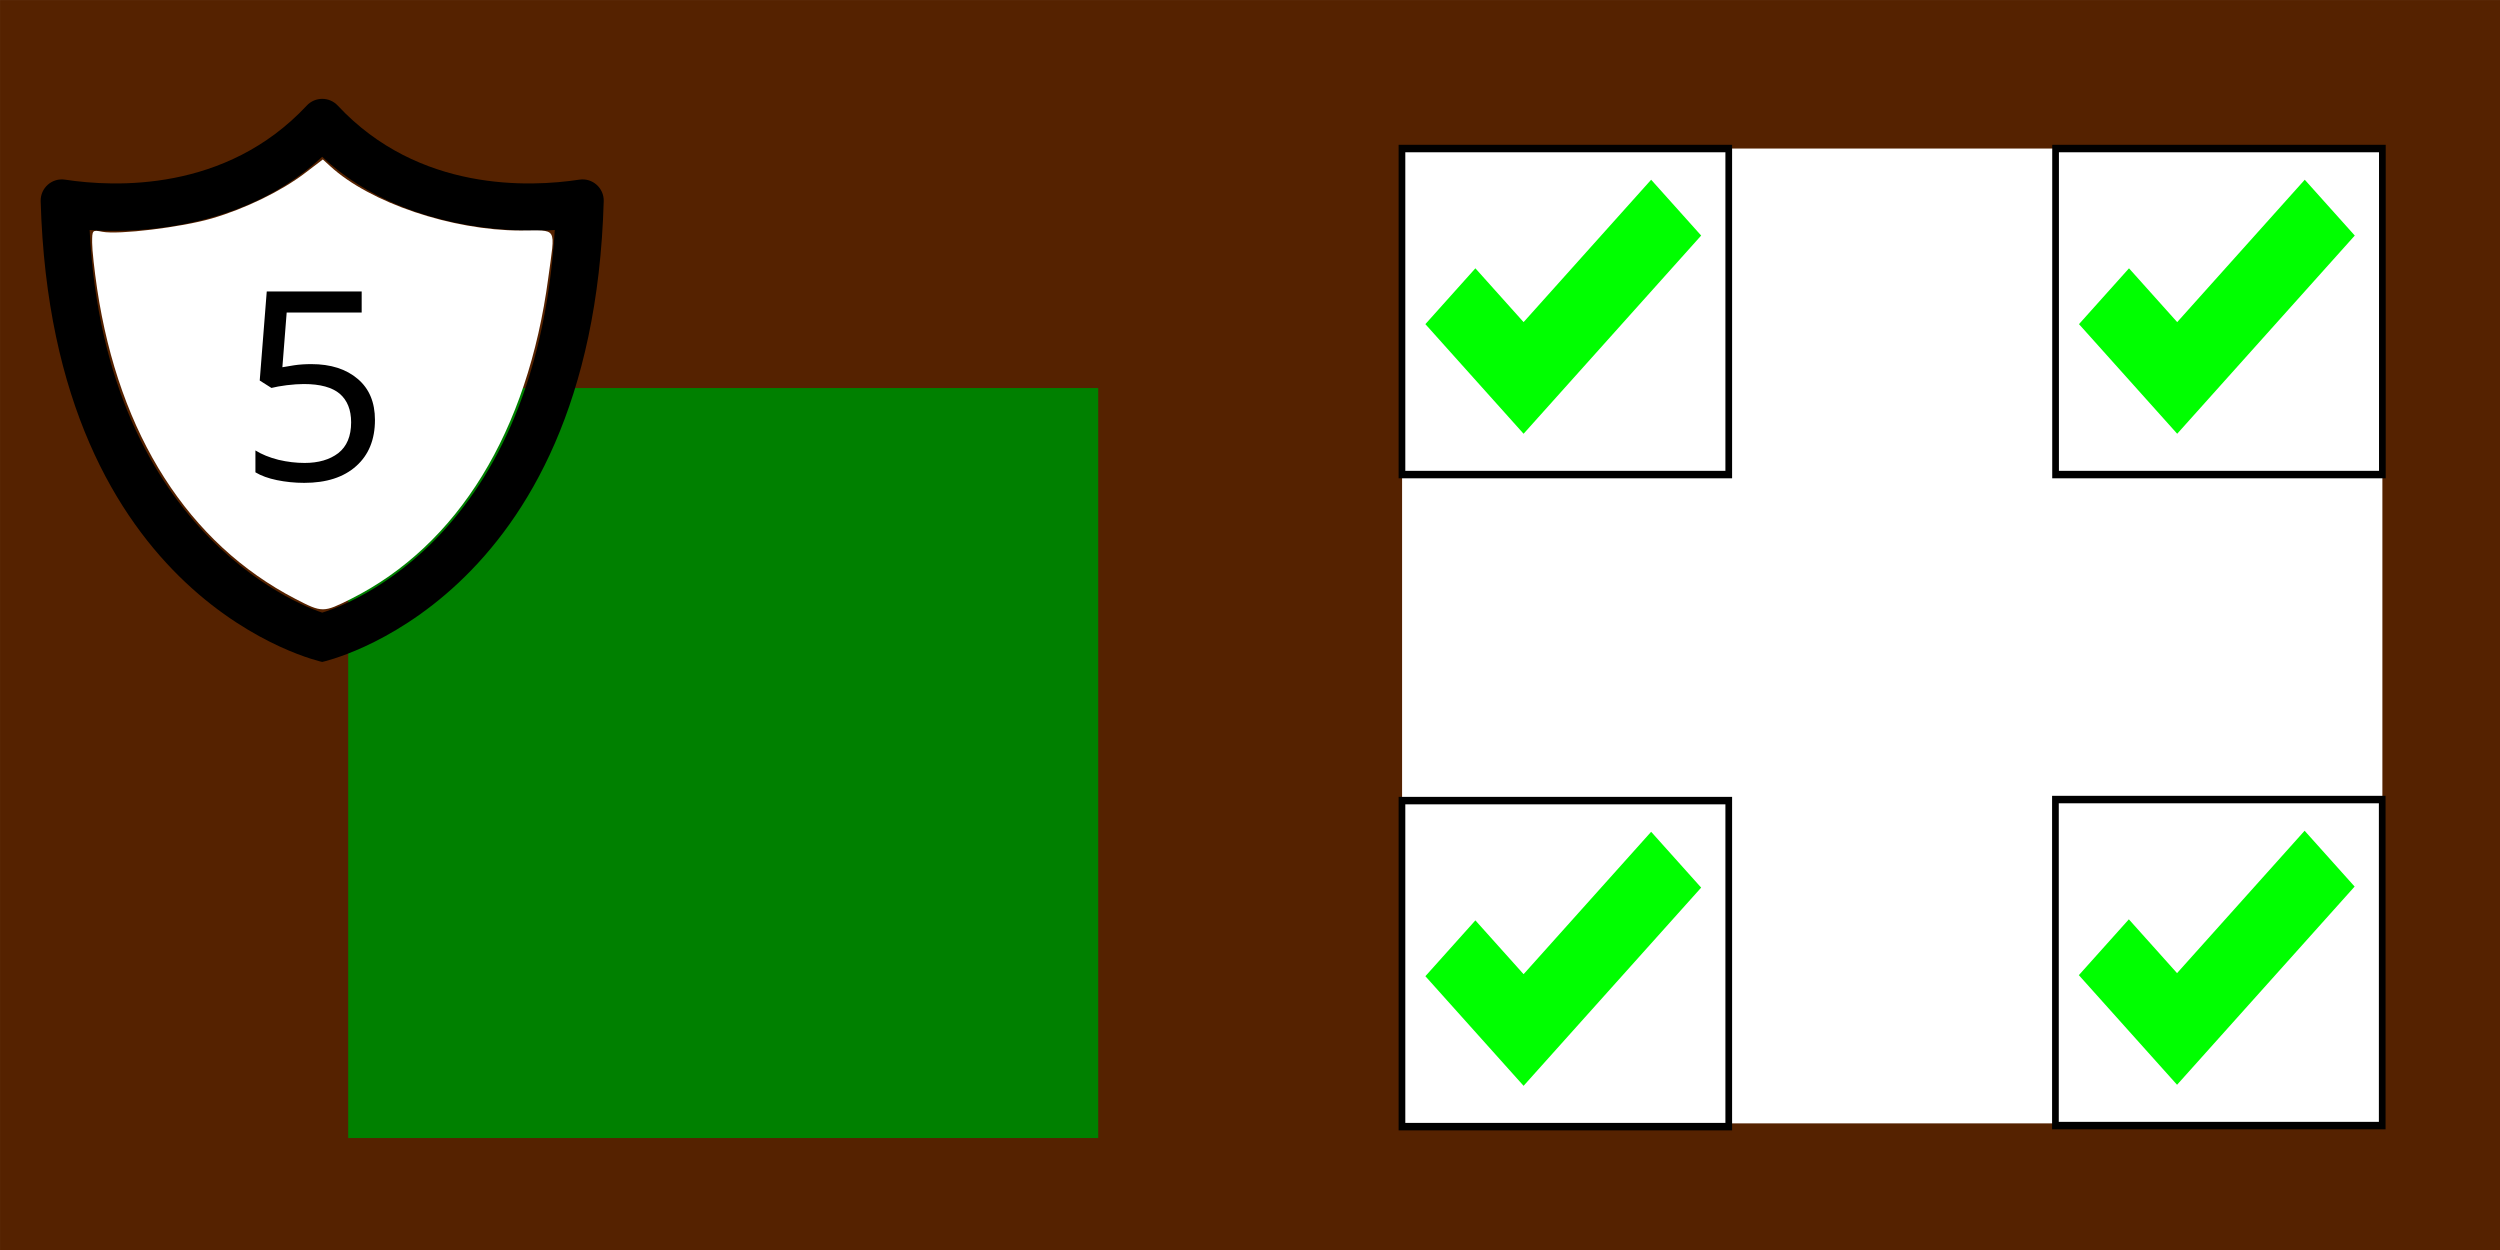
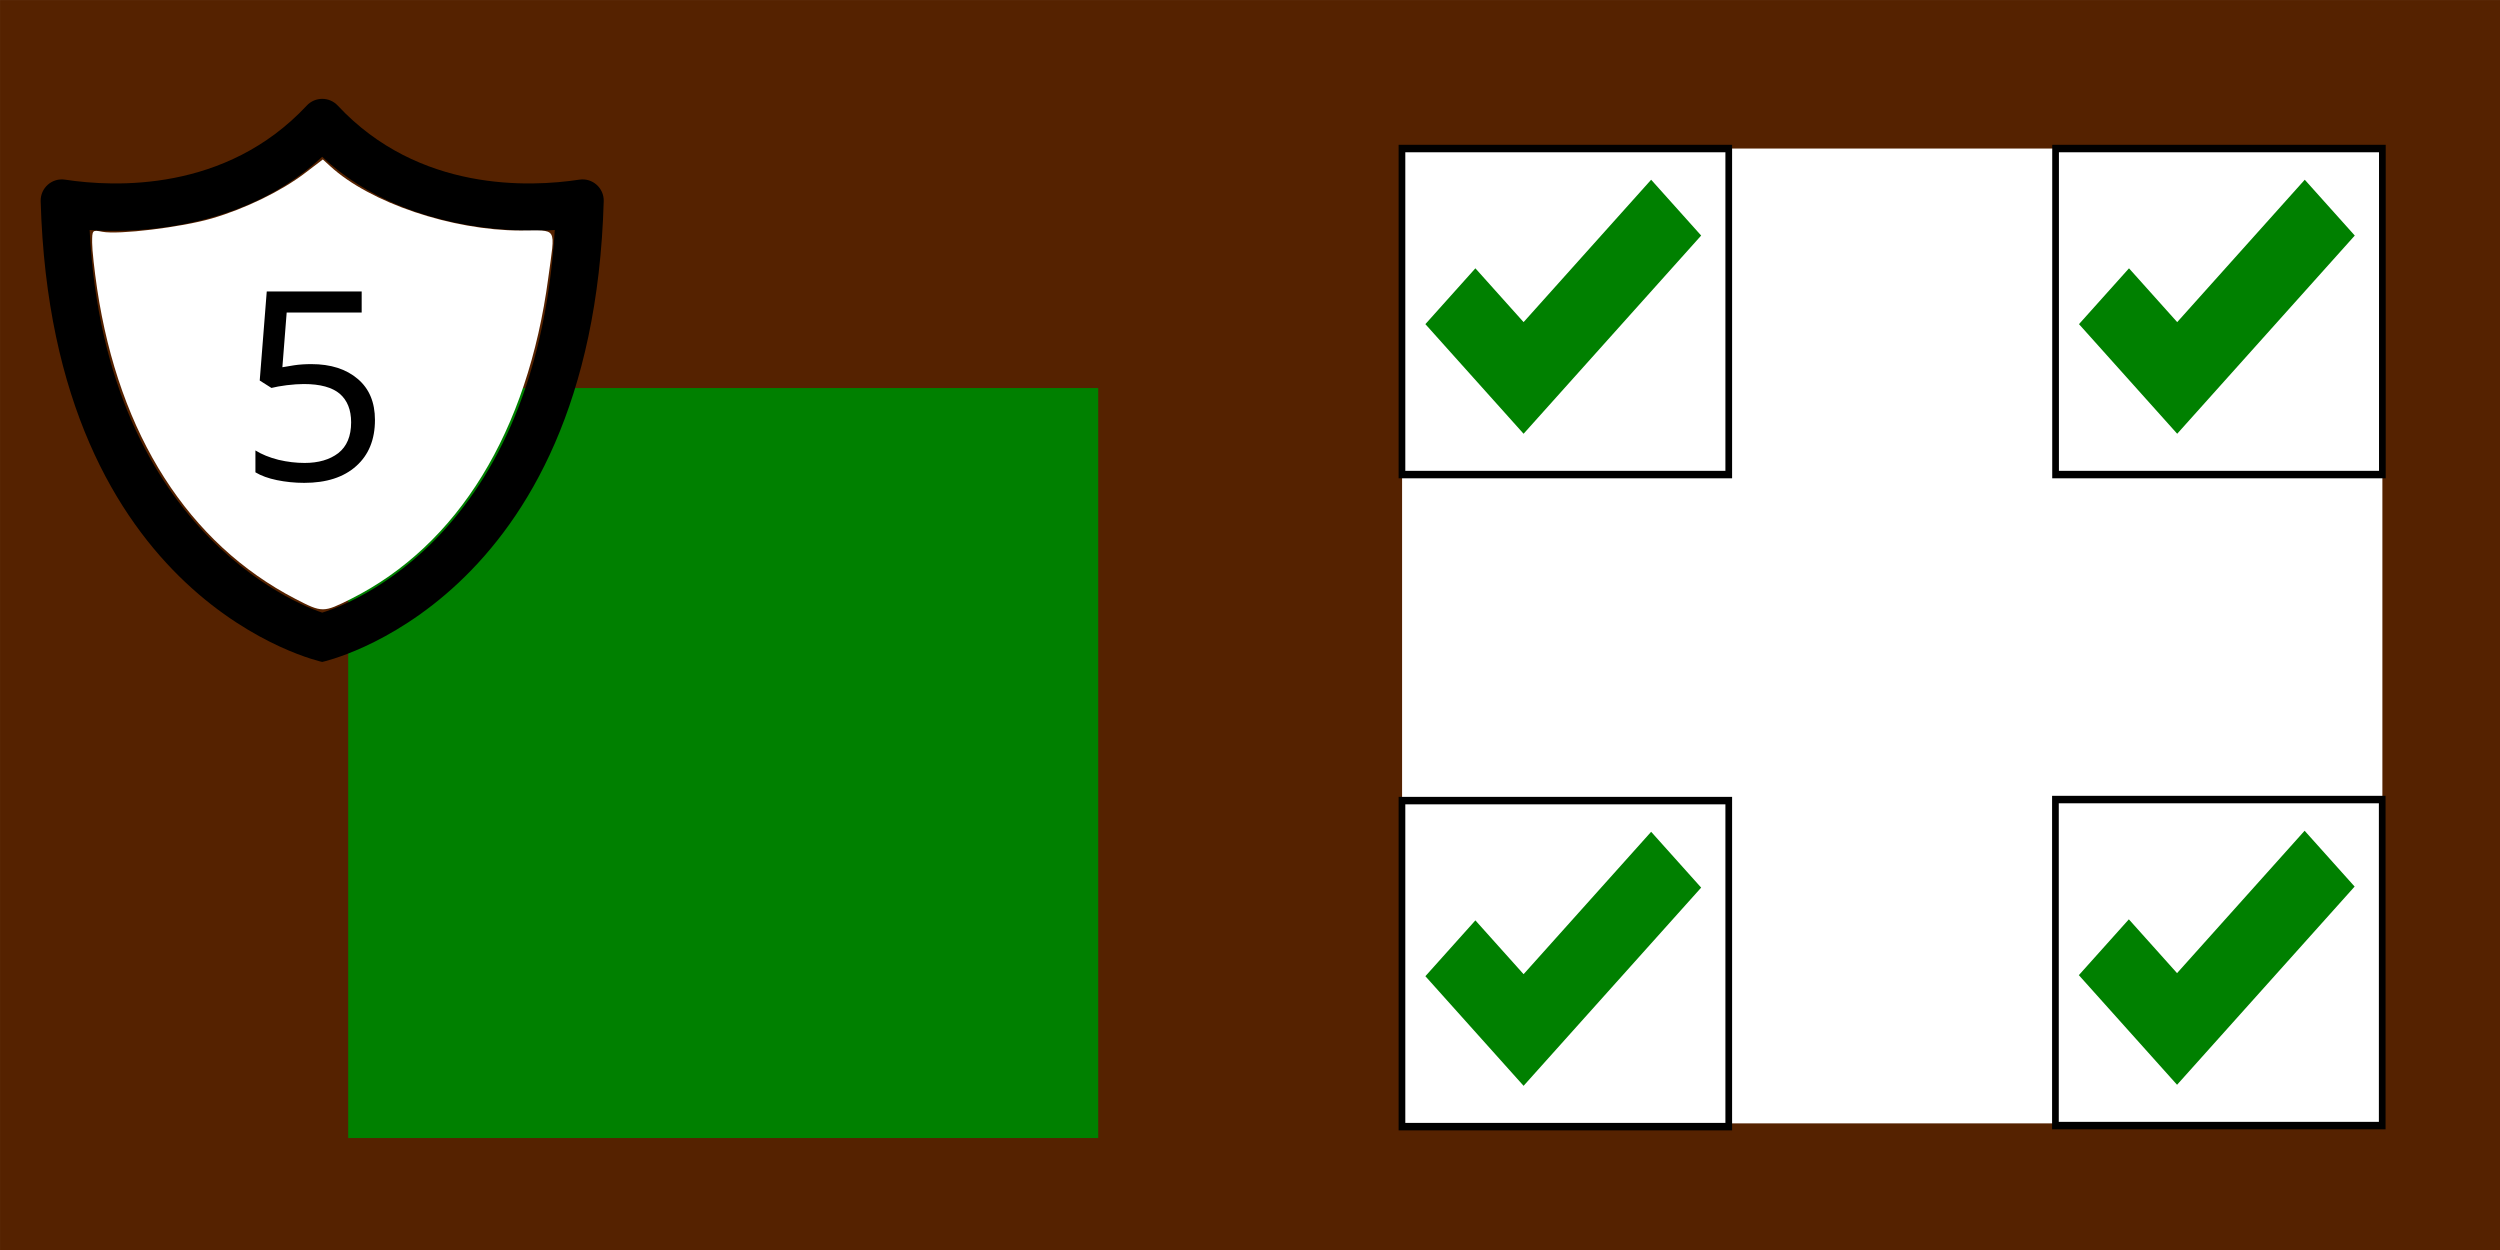
<svg xmlns="http://www.w3.org/2000/svg" viewBox="0 0 100 50" version="1.1" id="svg8">
  <defs id="defs2" />
  <g id="layer1" transform="translate(-15.76167,-6.75917)">
    <g id="g31" transform="matrix(1.403254,0,0,2.041733,-41.71221,-146.0861)" style="fill:#552200">
      <rect style="fill:#552200;stroke-width:0.188" id="rect26" width="71.263" height="24.489" x="40.958" y="74.861" />
    </g>
    <rect style="fill:#ffffff;stroke-width:0.259" id="rect964" width="39.212" height="38.993" x="71.845" y="12.701" />
    <g id="g645-5" transform="matrix(1.168369,0,0,1.304125,20.86068,-6.558536)">
      <g id="g4177">
        <rect style="fill:#ffffff;stroke:#000000;stroke-width:0.229;stroke-miterlimit:4;stroke-dasharray:none;stroke-opacity:1" id="rect321-6-0" width="11.188" height="10" x="43.633" y="34.768" />
-         <g id="g4169">
-           <g id="g4163">
-             <g id="g581-36" style="fill:#00ff00" transform="matrix(0.01905787,0,0,0.01905787,44.43452,34.89956)">
-               <g id="g579-1" style="fill:#00ff00">
-                 <polygon points="405.584,43.295 176.428,272.452 89.84,185.865 0,275.706 86.588,362.293 176.428,452.131 266.266,362.293 495.426,133.133 " id="polygon577-0" style="fill:#00ff00" />
+         <g id="g4169" style="fill:#008000">
+           <g id="g4163" style="fill:#008000">
+             <g id="g581-36" style="fill:#008000" transform="matrix(0.01905787,0,0,0.01905787,44.43452,34.89956)">
+               <g id="g579-1" style="fill:#008000">
+                 <polygon points="405.584,43.295 176.428,272.452 89.84,185.865 0,275.706 86.588,362.293 176.428,452.131 266.266,362.293 495.426,133.133 " id="polygon577-0" style="fill:#008000" />
              </g>
            </g>
          </g>
        </g>
      </g>
    </g>
    <g id="g645-5-4" transform="matrix(1.168369,0,0,1.304125,20.86068,-32.64103)">
      <g id="g4177-7">
        <rect style="fill:#ffffff;stroke:#000000;stroke-width:0.229;stroke-miterlimit:4;stroke-dasharray:none;stroke-opacity:1" id="rect321-6-0-6" width="11.188" height="10" x="43.633" y="34.768" />
        <g id="g4169-31">
          <g id="g4163-7">
            <g id="g581-36-5" style="fill:#00ff00" transform="matrix(0.01905787,0,0,0.01905787,44.43452,34.89956)">
-               <g id="g579-1-9" style="fill:#00ff00">
-                 <polygon points="86.588,362.293 176.428,452.131 266.266,362.293 495.426,133.133 405.584,43.295 176.428,272.452 89.84,185.865 0,275.706 " id="polygon577-0-6" style="fill:#00ff00" />
+               <g id="g579-1-9" style="fill:#008000">
+                 <polygon points="86.588,362.293 176.428,452.131 266.266,362.293 495.426,133.133 405.584,43.295 176.428,272.452 89.84,185.865 0,275.706 " id="polygon577-0-6" style="fill:#008000" />
              </g>
            </g>
          </g>
        </g>
      </g>
    </g>
    <g id="g645-5-4-8" transform="matrix(1.168369,0,0,1.304125,47.00515,-32.64103)">
      <g id="g4177-7-5">
        <rect style="fill:#ffffff;stroke:#000000;stroke-width:0.229;stroke-miterlimit:4;stroke-dasharray:none;stroke-opacity:1" id="rect321-6-0-6-9" width="11.188" height="10" x="43.633" y="34.768" />
        <g id="g4169-31-7">
          <g id="g4163-7-53">
-             <g id="g581-36-5-8" style="fill:#00ff00" transform="matrix(0.01905787,0,0,0.01905787,44.43452,34.89956)">
-               <g id="g579-1-9-8" style="fill:#00ff00">
-                 <polygon points="89.84,185.865 0,275.706 86.588,362.293 176.428,452.131 266.266,362.293 495.426,133.133 405.584,43.295 176.428,272.452 " id="polygon577-0-6-3" style="fill:#00ff00" />
+             <g id="g581-36-5-8" style="fill:#008000" transform="matrix(0.01905787,0,0,0.01905787,44.43452,34.89956)">
+               <g id="g579-1-9-8" style="fill:#008000">
+                 <polygon points="89.84,185.865 0,275.706 86.588,362.293 176.428,452.131 266.266,362.293 495.426,133.133 405.584,43.295 176.428,272.452 " id="polygon577-0-6-3" style="fill:#008000" />
              </g>
            </g>
          </g>
        </g>
      </g>
    </g>
    <g id="g645-5-4-6" transform="matrix(1.168369,0,0,1.304125,46.99947,-6.600433)">
      <g id="g4177-7-0">
        <rect style="fill:#ffffff;stroke:#000000;stroke-width:0.229;stroke-miterlimit:4;stroke-dasharray:none;stroke-opacity:1" id="rect321-6-0-6-4" width="11.188" height="10" x="43.633" y="34.768" />
        <g id="g4169-31-88">
          <g id="g4163-7-8">
-             <g id="g581-36-5-9" style="fill:#00ff00" transform="matrix(0.01905787,0,0,0.01905787,44.43452,34.89956)">
-               <g id="g579-1-9-7" style="fill:#00ff00">
-                 <polygon points="176.428,272.452 89.84,185.865 0,275.706 86.588,362.293 176.428,452.131 266.266,362.293 495.426,133.133 405.584,43.295 " id="polygon577-0-6-7" style="fill:#00ff00" />
+             <g id="g581-36-5-9" style="fill:#008000" transform="matrix(0.01905787,0,0,0.01905787,44.43452,34.89956)">
+               <g id="g579-1-9-7" style="fill:#008000">
+                 <polygon points="176.428,272.452 89.84,185.865 0,275.706 86.588,362.293 176.428,452.131 266.266,362.293 495.426,133.133 405.584,43.295 " id="polygon577-0-6-7" style="fill:#008000" />
              </g>
            </g>
          </g>
        </g>
      </g>
    </g>
    <rect style="fill:#008000;stroke-width:0.265" id="rect970" width="30" height="30" x="29.69" y="22.281" />
    <g id="g1516" transform="translate(-1.040828,-9.250455)">
      <g id="g71" transform="translate(1.060025,4.298518)">
        <g id="g419" transform="matrix(0.04596369,0,0,0.04596369,16.86357,15.1608)">
          <g id="g417">
            <path d="m 256,458.1 c -5.9,-2 -188.4,-60.9 -202.4,-333 7,0.5 122.3,11.2 202.4,-63.7 78.9,73.8 195.4,64.1 202.4,63.7 -17.2,280.2 -196.5,331 -202.4,333 z M 479.7,81.3 C 437,87.8 340,92.3 269.6,16.9 262.3,9 249.8,9 242.5,16.9 172,92.3 75,87.8 32.3,81.3 20.9,79.5 10.7,88.5 11,100 c 9.9,350.5 245,401 245,401 0,0 235.1,-50.4 245,-401 0.3,-11.5 -9.9,-20.5 -21.3,-18.7 z" id="path415" />
          </g>
        </g>
        <path style="fill:#ffffff;stroke-width:0.134" d="m 27.561,35.667 c -4.275,-2.214 -7.056,-6.559 -7.932,-12.395 -0.11,-0.735 -0.201,-1.569 -0.201,-1.854 -7.68e-4,-0.505 0.009,-0.516 0.403,-0.437 0.64,0.128 3.158,-0.176 4.374,-0.529 1.342,-0.389 2.789,-1.094 3.745,-1.824 l 0.706,-0.539 0.297,0.272 c 1.594,1.462 4.869,2.568 7.613,2.571 1.509,0.002 1.388,-0.206 1.108,1.891 -0.819,6.15 -3.611,10.694 -7.89,12.842 -1.109,0.557 -1.152,0.557 -2.223,0.002 z" id="path476" />
      </g>
      <text xml:space="preserve" style="font-style:normal;font-weight:normal;font-size:10.583px;line-height:1.25;font-family:sans-serif;fill:#000000;fill-opacity:1;stroke:none;stroke-width:0.265" x="26.349" y="35.216" id="text962">
        <tspan id="tspan960" x="26.349" y="35.216" style="stroke-width:0.265">5</tspan>
      </text>
    </g>
    <g id="g1223" transform="matrix(0.05847065,0,0,0.05847065,32.2487,25.34699)" />
    <g id="g1221" transform="matrix(0.05847065,0,0,0.05847065,32.2487,25.34699)" />
    <g id="g1219" transform="matrix(0.05847065,0,0,0.05847065,32.2487,25.34699)" />
    <g id="g1217" transform="matrix(0.05847065,0,0,0.05847065,32.2487,25.34699)" />
    <g id="g1215" transform="matrix(0.05847065,0,0,0.05847065,32.2487,25.34699)" />
    <g id="g1213" transform="matrix(0.05847065,0,0,0.05847065,32.2487,25.34699)" />
    <g id="g1211" transform="matrix(0.05847065,0,0,0.05847065,32.2487,25.34699)" />
    <g id="g1209" transform="matrix(0.05847065,0,0,0.05847065,32.2487,25.34699)" />
    <g id="g1207" transform="matrix(0.05847065,0,0,0.05847065,32.2487,25.34699)" />
    <g id="g1205" transform="matrix(0.05847065,0,0,0.05847065,32.2487,25.34699)" />
    <g id="g1203" transform="matrix(0.05847065,0,0,0.05847065,32.2487,25.34699)" />
    <g id="g1201" transform="matrix(0.05847065,0,0,0.05847065,32.2487,25.34699)" />
    <g id="g1199" transform="matrix(0.05847065,0,0,0.05847065,32.2487,25.34699)" />
    <g id="g1197" transform="matrix(0.05847065,0,0,0.05847065,32.2487,25.34699)" />
    <g id="g1195" transform="matrix(0.05847065,0,0,0.05847065,32.2487,25.34699)" />
    <g id="g1615" transform="matrix(0.02004772,0,0,0.02004772,88.6036,34.64285)" />
    <g id="g1617" transform="matrix(0.02004772,0,0,0.02004772,88.6036,34.64285)" />
    <g id="g1619" transform="matrix(0.02004772,0,0,0.02004772,88.6036,34.64285)" />
    <g id="g1621" transform="matrix(0.02004772,0,0,0.02004772,88.6036,34.64285)" />
    <g id="g1623" transform="matrix(0.02004772,0,0,0.02004772,88.6036,34.64285)" />
    <g id="g1625" transform="matrix(0.02004772,0,0,0.02004772,88.6036,34.64285)" />
    <g id="g1627" transform="matrix(0.02004772,0,0,0.02004772,88.6036,34.64285)" />
    <g id="g1629" transform="matrix(0.02004772,0,0,0.02004772,88.6036,34.64285)" />
    <g id="g1631" transform="matrix(0.02004772,0,0,0.02004772,88.6036,34.64285)" />
    <g id="g1633" transform="matrix(0.02004772,0,0,0.02004772,88.6036,34.64285)" />
    <g id="g1635" transform="matrix(0.02004772,0,0,0.02004772,88.6036,34.64285)" />
    <g id="g1637" transform="matrix(0.02004772,0,0,0.02004772,88.6036,34.64285)" />
    <g id="g1639" transform="matrix(0.02004772,0,0,0.02004772,88.6036,34.64285)" />
    <g id="g1641" transform="matrix(0.02004772,0,0,0.02004772,88.6036,34.64285)" />
    <g id="g1643" transform="matrix(0.02004772,0,0,0.02004772,88.6036,34.64285)" />
  </g>
</svg>
